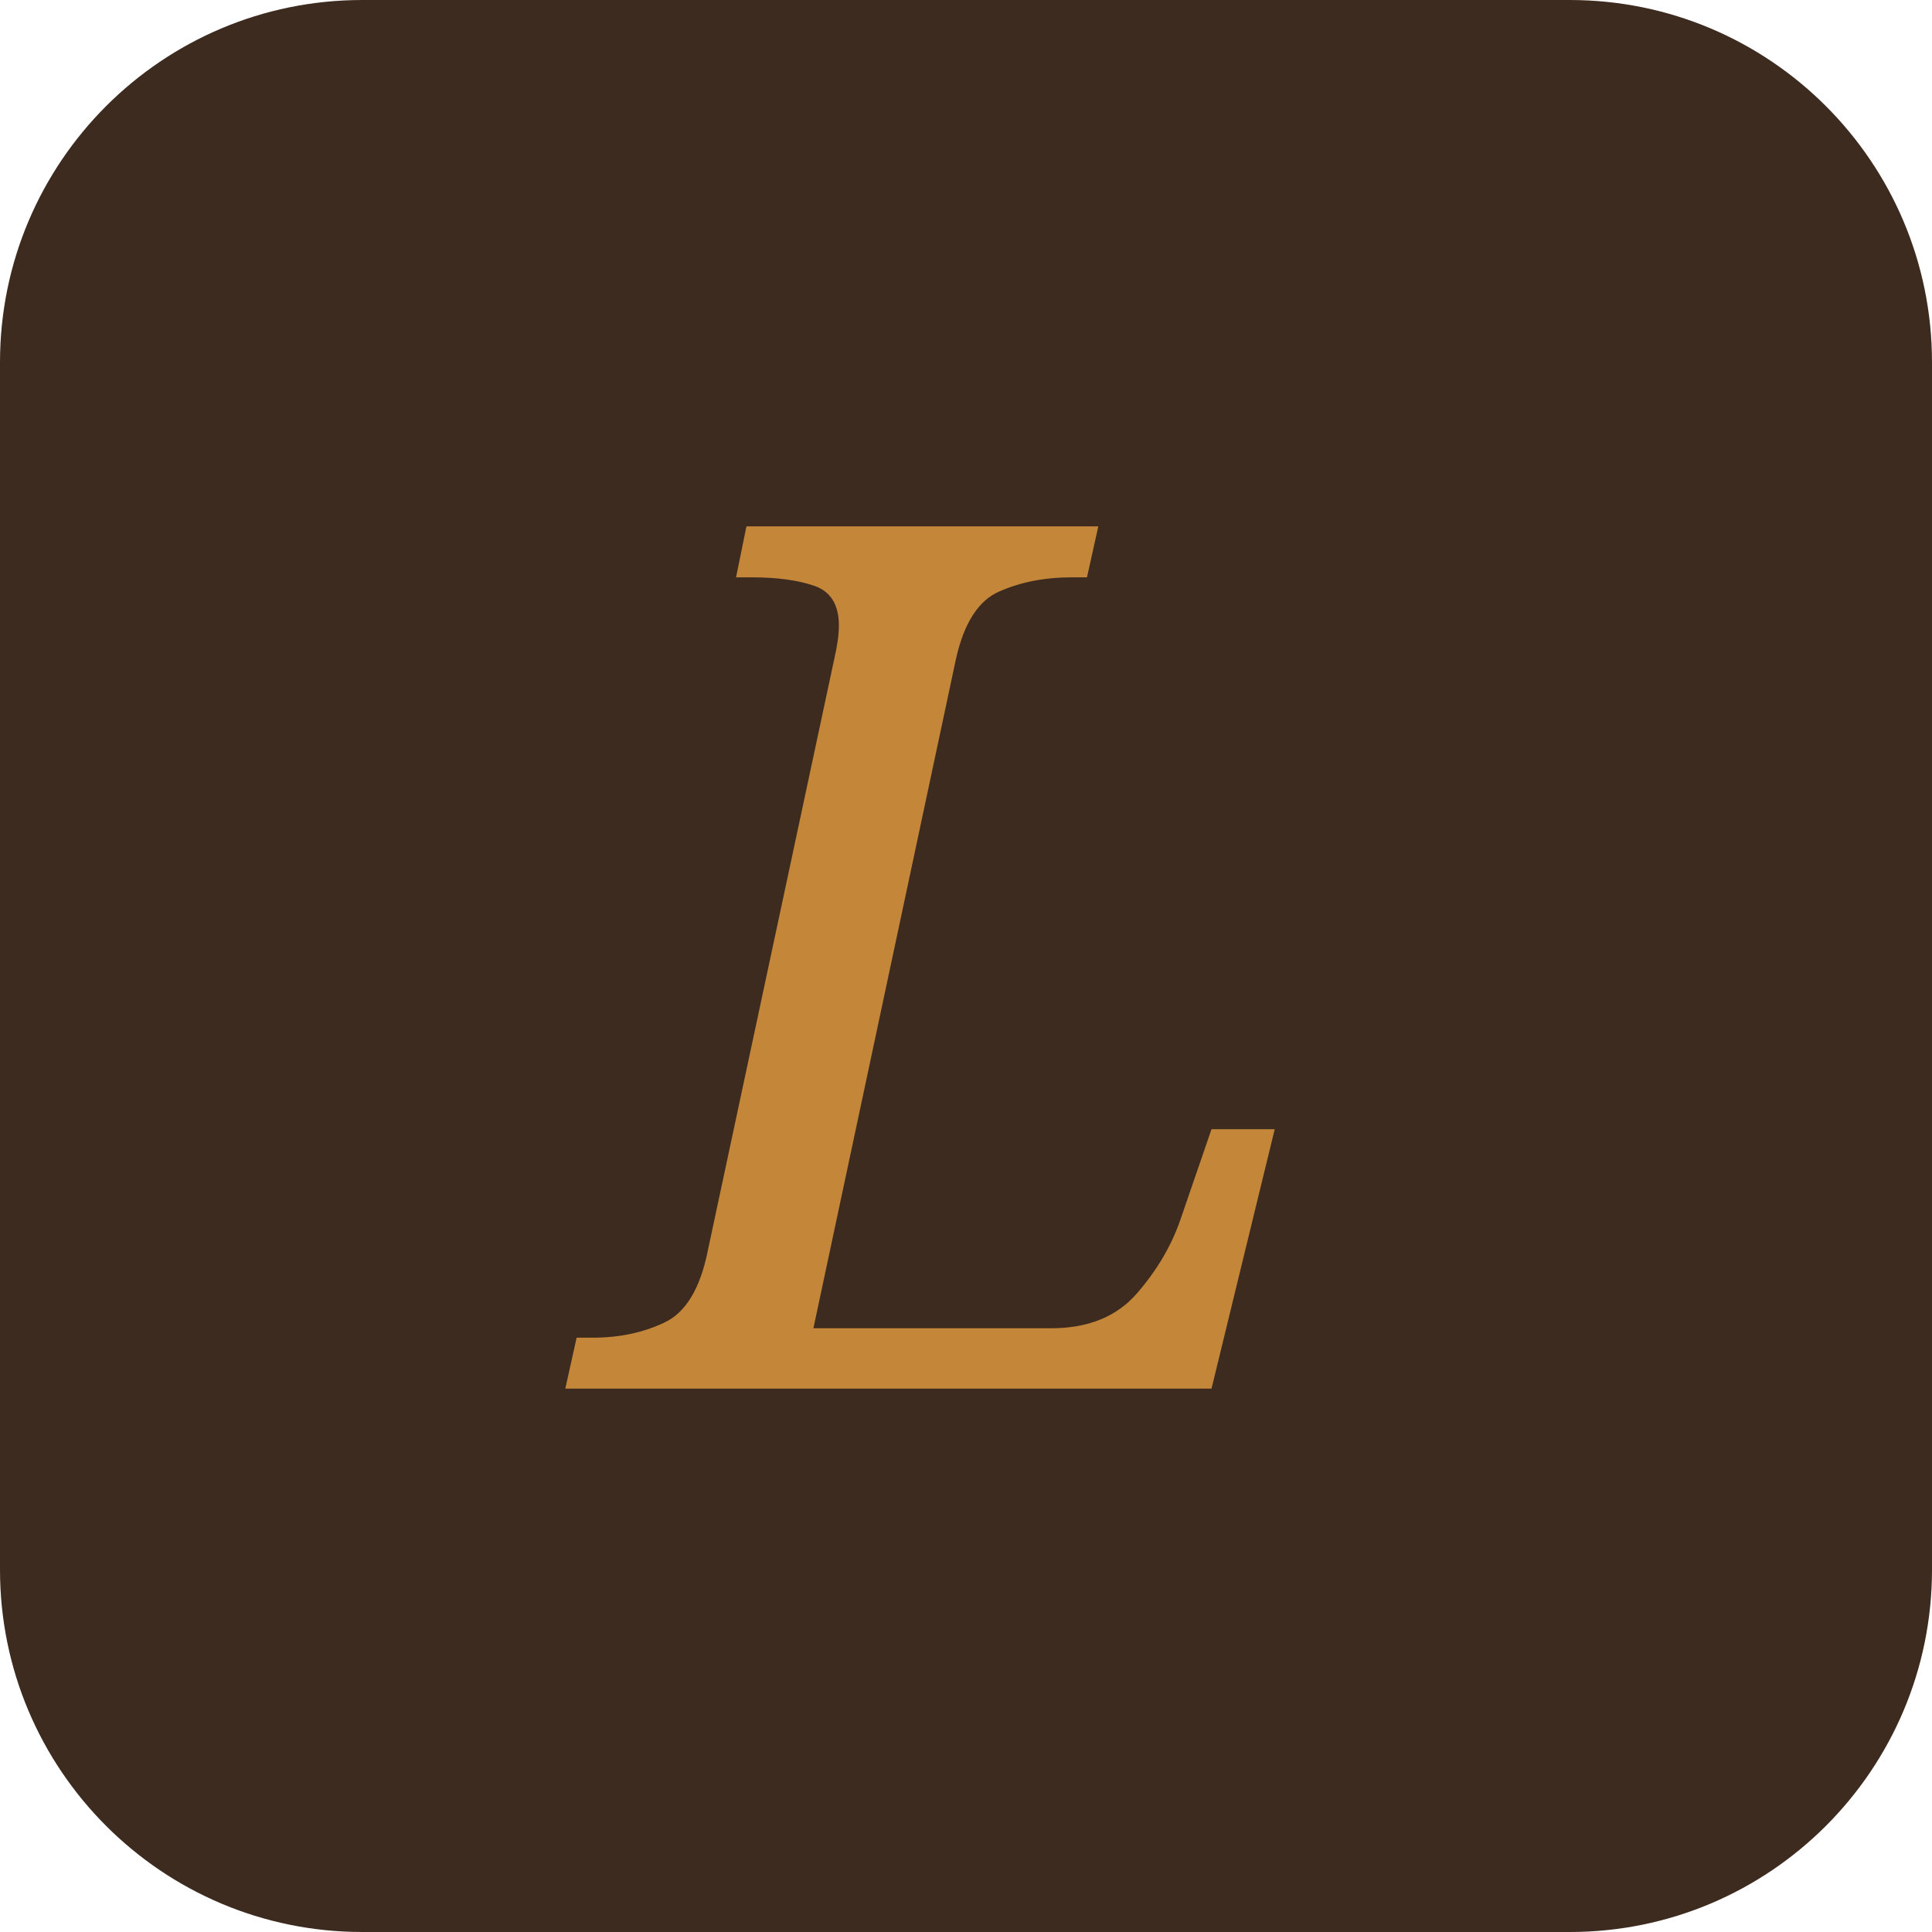
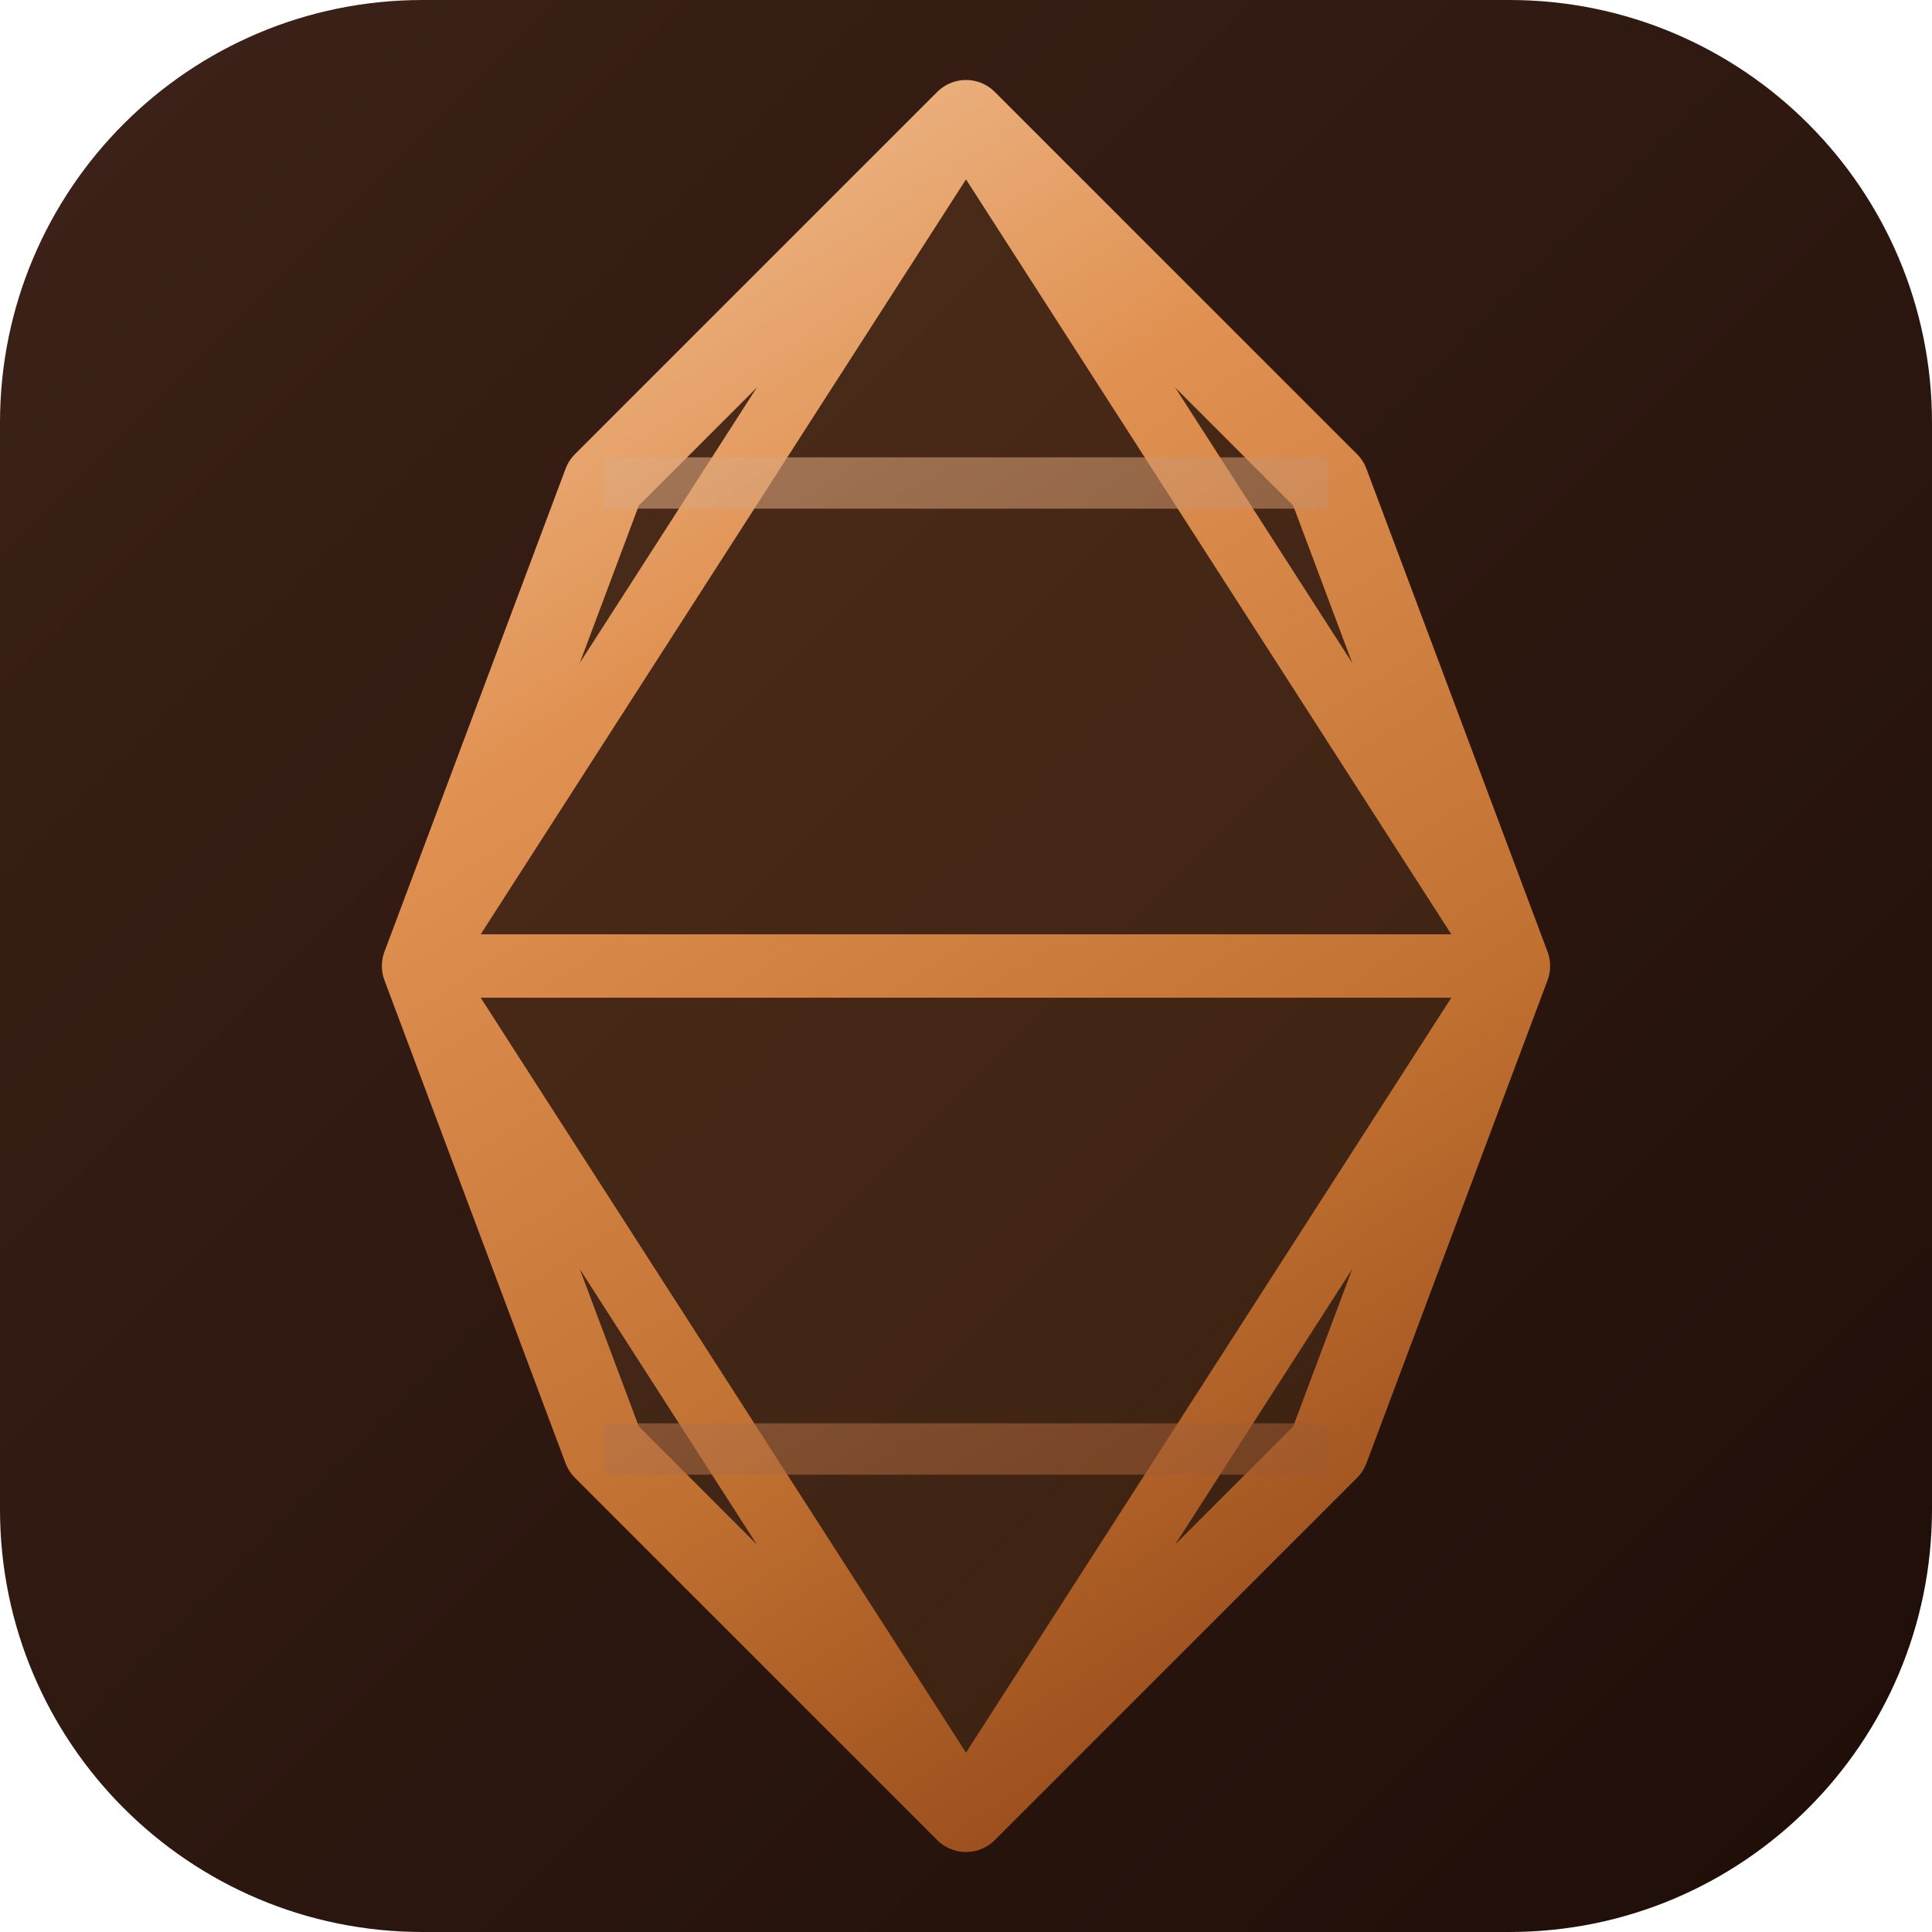
<svg xmlns="http://www.w3.org/2000/svg" viewBox="0 0 32 32">
-   <rect width="32" height="32" rx="6" fill="#3D2B20" />
-   <text x="16" y="23" font-family="serif" font-size="20" font-style="italic" fill="#C4873A" text-anchor="middle">L</text>
+   <defs>
+     <linearGradient id="bg" x1="0" y1="0" x2="32" y2="32" gradientUnits="userSpaceOnUse">
+       <stop offset="0%" stop-color="#3D2218" />
+       <stop offset="100%" stop-color="#1E0E08" />
+     </linearGradient>
+     <linearGradient id="g" x1="7" y1="2" x2="25" y2="30" gradientUnits="userSpaceOnUse">
+       <stop offset="0%" stop-color="#F2C49A" />
+       <stop offset="30%" stop-color="#E09050" />
+       <stop offset="65%" stop-color="#C07030" />
+       <stop offset="100%" stop-color="#8A3E14" />
+     </linearGradient>
+     <linearGradient id="gs" x1="7" y1="2" x2="25" y2="30" gradientUnits="userSpaceOnUse">
+       <stop offset="0%" stop-color="#F2C49A" stop-opacity="0.6" />
+       <stop offset="100%" stop-color="#8A3E14" stop-opacity="0.55" />
+     </linearGradient>
+   </defs>
+   <rect width="32" height="32" rx="7" fill="url(#bg)" />
+   <path d="M16,2 L10,8 L7,16 L10,24 L16,30 L22,24 L25,16 L22,8 Z" fill="#C4783A" fill-opacity="0.15" />
+   <path d="M16,2 L10,8 L7,16 L10,24 L16,30 L22,24 L25,16 L22,8 Z" stroke="url(#g)" stroke-width="1.35" stroke-linejoin="round" fill="none" />
+   <line x1="16" y1="2" x2="7" y2="16" stroke="url(#g)" stroke-width="1.05" />
+   <line x1="16" y1="2" x2="25" y2="16" stroke="url(#g)" stroke-width="1.05" />
+   <line x1="7" y1="16" x2="25" y2="16" stroke="url(#g)" stroke-width="1.05" />
+   <line x1="16" y1="30" x2="7" y2="16" stroke="url(#g)" stroke-width="1.05" />
+   <line x1="16" y1="30" x2="25" y2="16" stroke="url(#g)" stroke-width="1.05" />
+   <line x1="10" y1="8" x2="22" y2="8" stroke="url(#gs)" stroke-width="0.85" />
+   <line x1="10" y1="24" x2="22" y2="24" stroke="url(#gs)" stroke-width="0.85" />
</svg>
